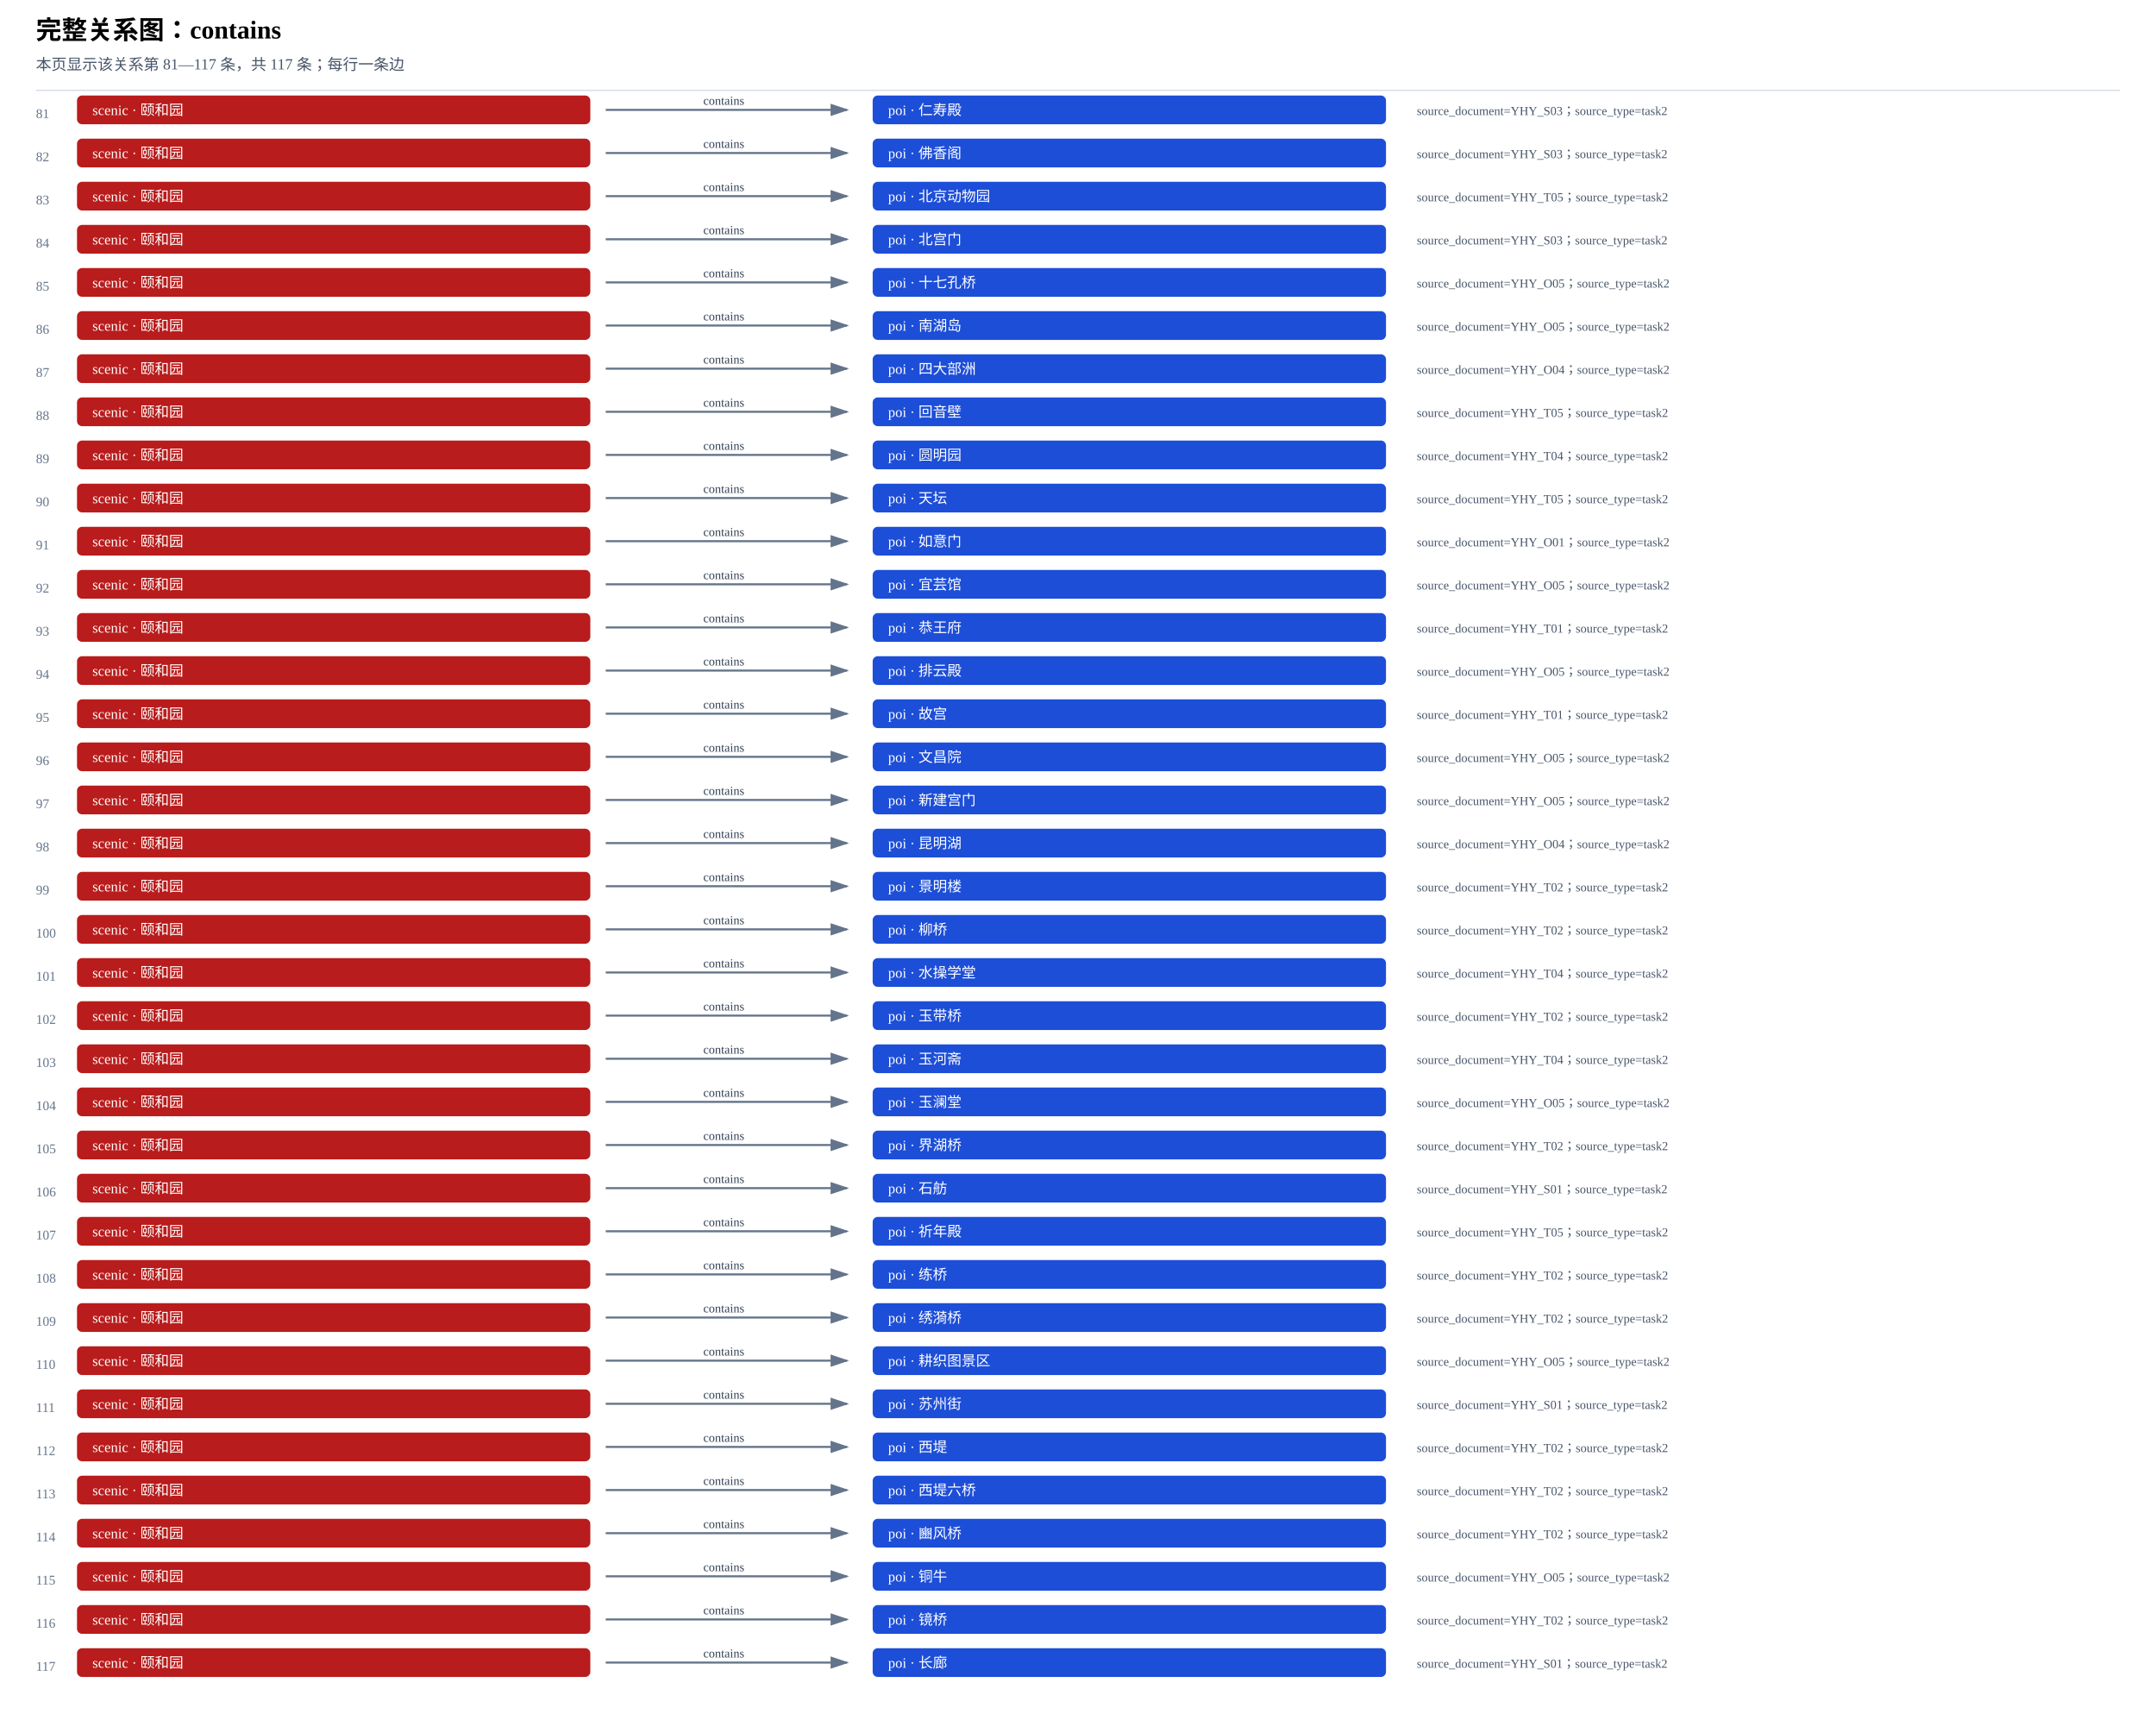
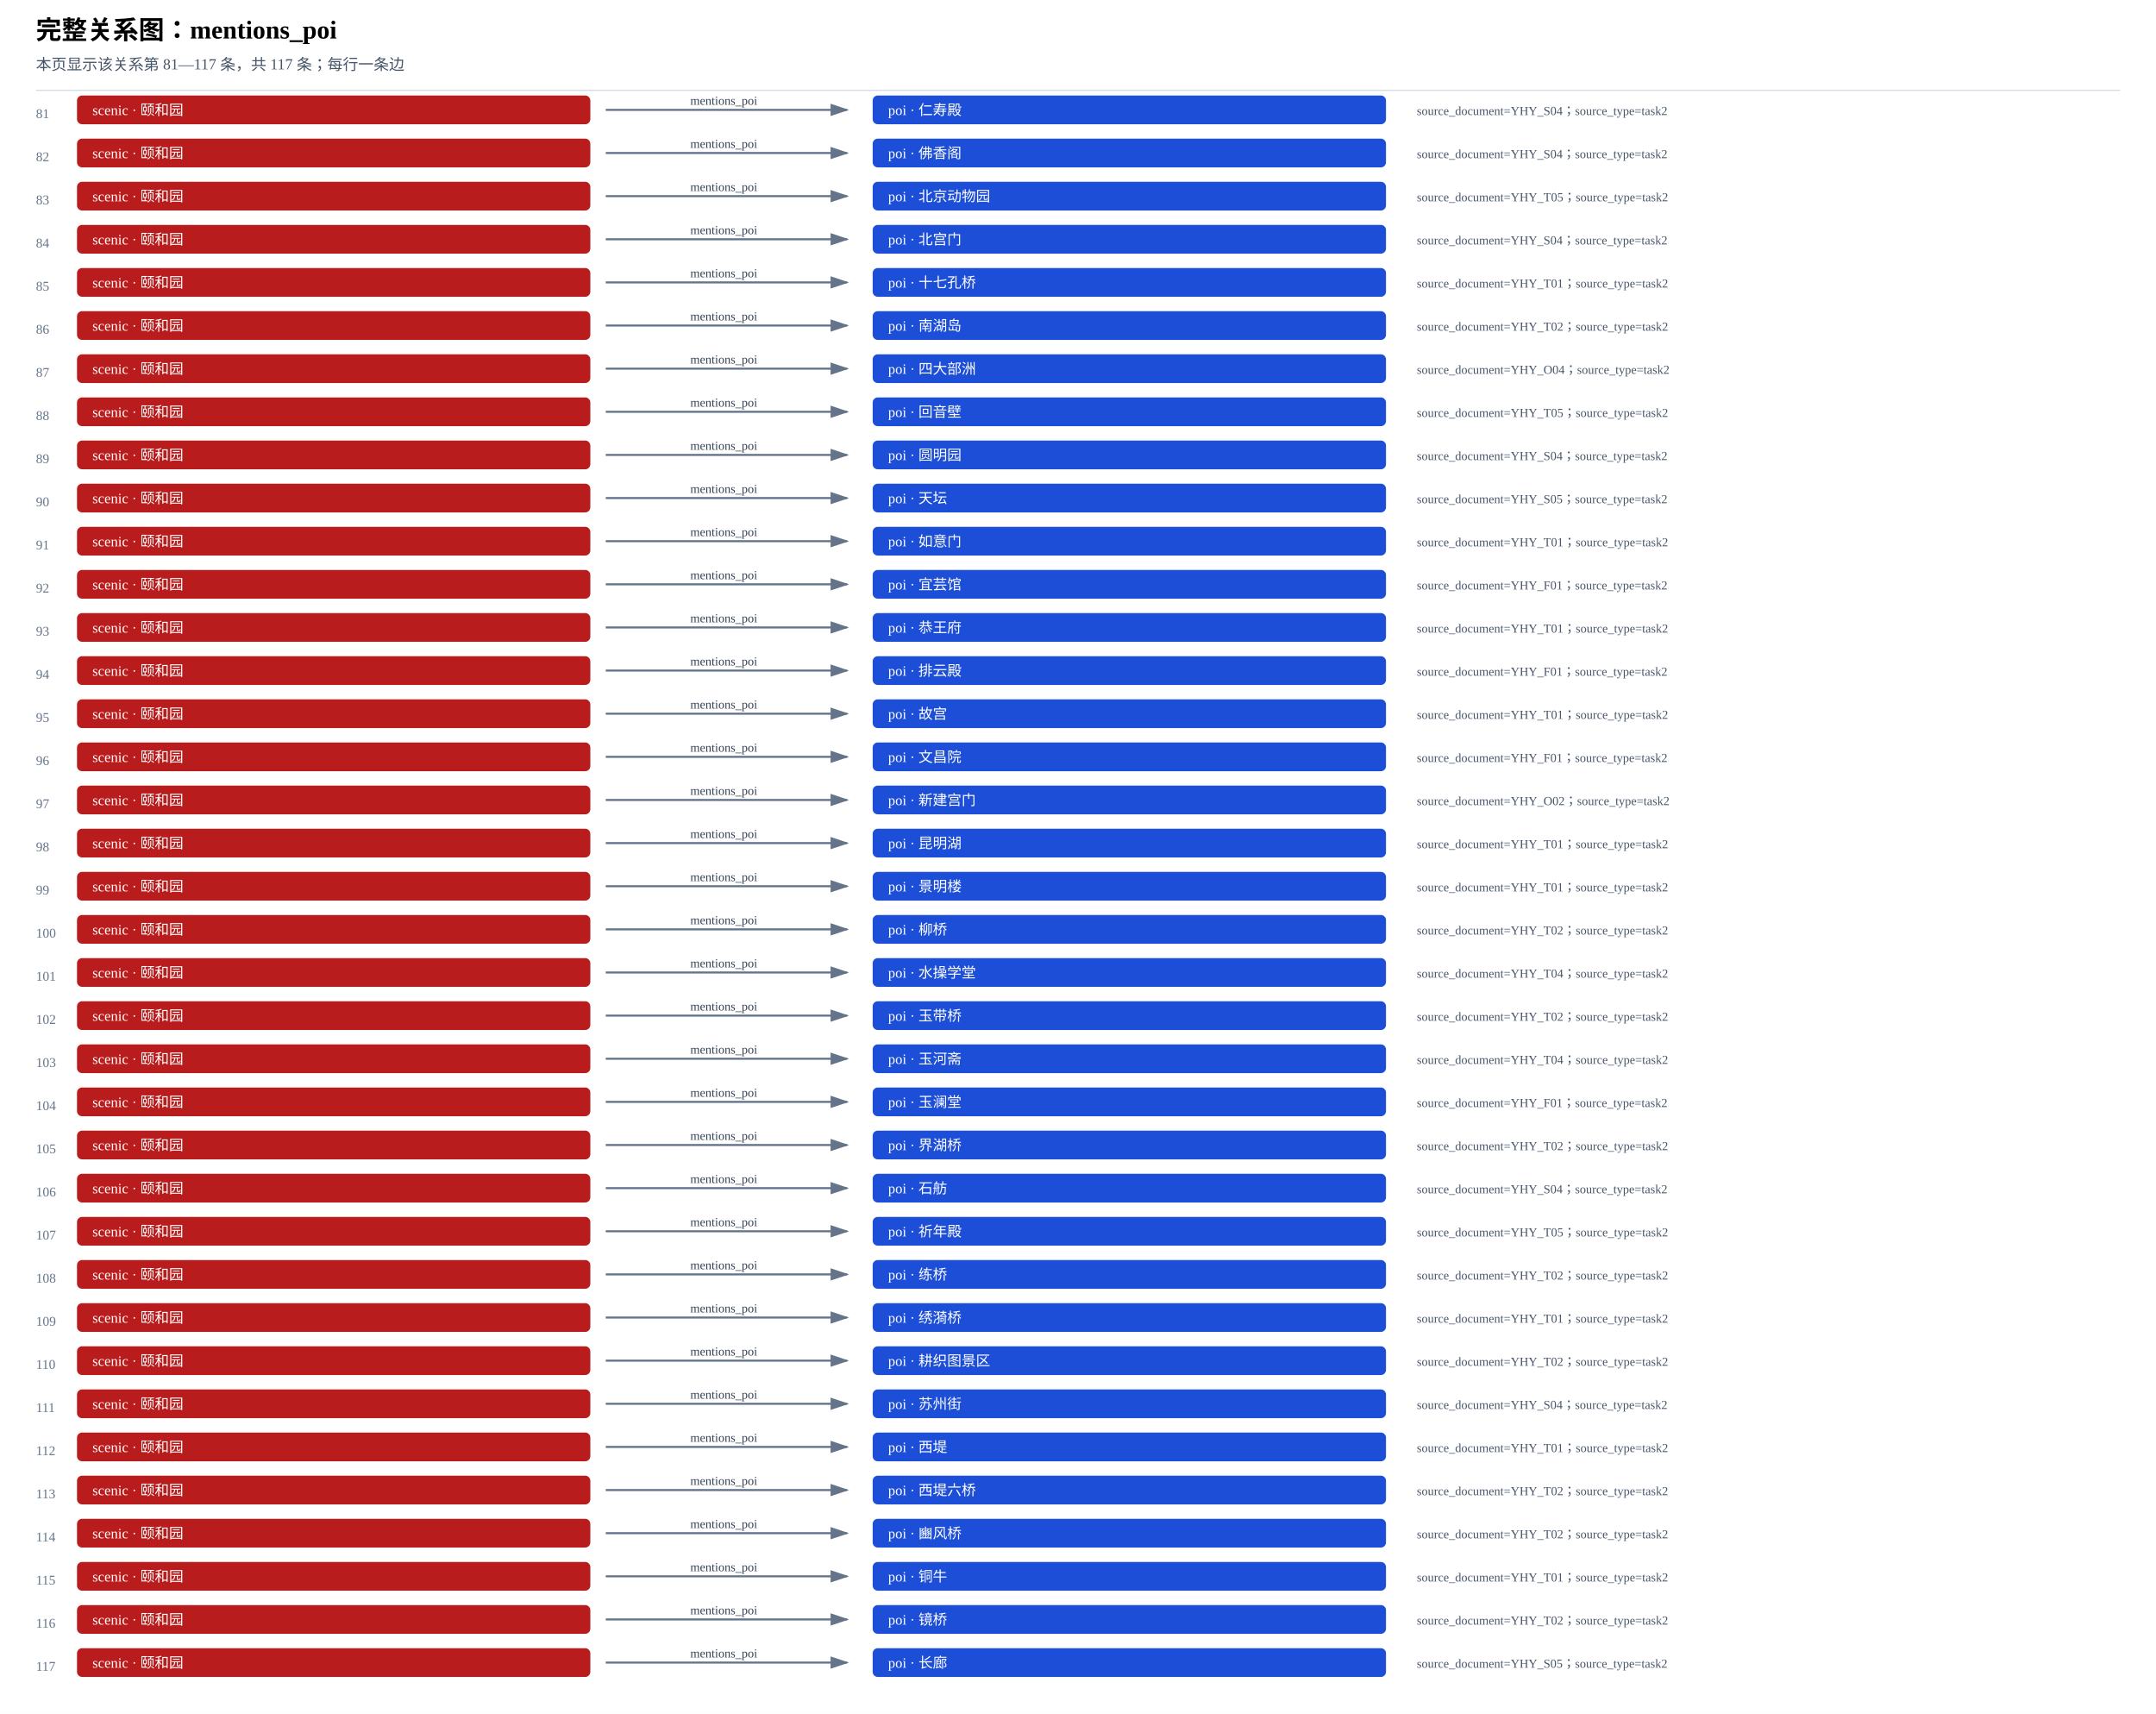
<svg xmlns="http://www.w3.org/2000/svg" width="2100" height="1669" viewBox="0 0 2100 1669">
  <defs>
    <marker id="edge-arrow" markerWidth="9" markerHeight="9" refX="8" refY="3" orient="auto">
      <path d="M0,0 L0,6 L9,3 z" fill="#64748b" />
    </marker>
  </defs>
  <rect width="100%" height="100%" fill="#ffffff" />
-   <text x="35" y="38" font-size="25" font-weight="bold">完整关系图：contains</text>
+   <text x="35" y="38" font-size="25" font-weight="bold">完整关系图：mentions_poi</text>
  <text x="35" y="68" font-size="15" fill="#475569">本页显示该关系第 81—117 条，共 117 条；每行一条边</text>
  <line x1="35" y1="88" x2="2065" y2="88" stroke="#cbd5e1" />
  <text x="35" y="115" font-size="13" fill="#64748b">81</text>
  <rect x="75" y="93" width="500" height="28" rx="5" fill="#b91c1c" />
  <text x="90" y="112" font-size="14" fill="white">scenic · 颐和园</text>
  <line x1="590" y1="107" x2="825" y2="107" stroke="#64748b" stroke-width="2" marker-end="url(#edge-arrow)" />
-   <text x="705" y="102" text-anchor="middle" font-size="12" fill="#334155">contains</text>
+   <text x="705" y="102" text-anchor="middle" font-size="12" fill="#334155">mentions_poi</text>
  <rect x="850" y="93" width="500" height="28" rx="5" fill="#1d4ed8" />
  <text x="865" y="112" font-size="14" fill="white">poi · 仁寿殿</text>
-   <text x="1380" y="112" font-size="12" fill="#475569">source_document=YHY_S03；source_type=task2</text>
+   <text x="1380" y="112" font-size="12" fill="#475569">source_document=YHY_S04；source_type=task2</text>
  <text x="35" y="157" font-size="13" fill="#64748b">82</text>
  <rect x="75" y="135" width="500" height="28" rx="5" fill="#b91c1c" />
  <text x="90" y="154" font-size="14" fill="white">scenic · 颐和园</text>
  <line x1="590" y1="149" x2="825" y2="149" stroke="#64748b" stroke-width="2" marker-end="url(#edge-arrow)" />
-   <text x="705" y="144" text-anchor="middle" font-size="12" fill="#334155">contains</text>
+   <text x="705" y="144" text-anchor="middle" font-size="12" fill="#334155">mentions_poi</text>
  <rect x="850" y="135" width="500" height="28" rx="5" fill="#1d4ed8" />
  <text x="865" y="154" font-size="14" fill="white">poi · 佛香阁</text>
-   <text x="1380" y="154" font-size="12" fill="#475569">source_document=YHY_S03；source_type=task2</text>
+   <text x="1380" y="154" font-size="12" fill="#475569">source_document=YHY_S04；source_type=task2</text>
  <text x="35" y="199" font-size="13" fill="#64748b">83</text>
  <rect x="75" y="177" width="500" height="28" rx="5" fill="#b91c1c" />
  <text x="90" y="196" font-size="14" fill="white">scenic · 颐和园</text>
  <line x1="590" y1="191" x2="825" y2="191" stroke="#64748b" stroke-width="2" marker-end="url(#edge-arrow)" />
-   <text x="705" y="186" text-anchor="middle" font-size="12" fill="#334155">contains</text>
+   <text x="705" y="186" text-anchor="middle" font-size="12" fill="#334155">mentions_poi</text>
  <rect x="850" y="177" width="500" height="28" rx="5" fill="#1d4ed8" />
  <text x="865" y="196" font-size="14" fill="white">poi · 北京动物园</text>
  <text x="1380" y="196" font-size="12" fill="#475569">source_document=YHY_T05；source_type=task2</text>
  <text x="35" y="241" font-size="13" fill="#64748b">84</text>
  <rect x="75" y="219" width="500" height="28" rx="5" fill="#b91c1c" />
  <text x="90" y="238" font-size="14" fill="white">scenic · 颐和园</text>
  <line x1="590" y1="233" x2="825" y2="233" stroke="#64748b" stroke-width="2" marker-end="url(#edge-arrow)" />
-   <text x="705" y="228" text-anchor="middle" font-size="12" fill="#334155">contains</text>
+   <text x="705" y="228" text-anchor="middle" font-size="12" fill="#334155">mentions_poi</text>
  <rect x="850" y="219" width="500" height="28" rx="5" fill="#1d4ed8" />
  <text x="865" y="238" font-size="14" fill="white">poi · 北宫门</text>
-   <text x="1380" y="238" font-size="12" fill="#475569">source_document=YHY_S03；source_type=task2</text>
+   <text x="1380" y="238" font-size="12" fill="#475569">source_document=YHY_S04；source_type=task2</text>
  <text x="35" y="283" font-size="13" fill="#64748b">85</text>
  <rect x="75" y="261" width="500" height="28" rx="5" fill="#b91c1c" />
  <text x="90" y="280" font-size="14" fill="white">scenic · 颐和园</text>
  <line x1="590" y1="275" x2="825" y2="275" stroke="#64748b" stroke-width="2" marker-end="url(#edge-arrow)" />
-   <text x="705" y="270" text-anchor="middle" font-size="12" fill="#334155">contains</text>
+   <text x="705" y="270" text-anchor="middle" font-size="12" fill="#334155">mentions_poi</text>
  <rect x="850" y="261" width="500" height="28" rx="5" fill="#1d4ed8" />
  <text x="865" y="280" font-size="14" fill="white">poi · 十七孔桥</text>
-   <text x="1380" y="280" font-size="12" fill="#475569">source_document=YHY_O05；source_type=task2</text>
+   <text x="1380" y="280" font-size="12" fill="#475569">source_document=YHY_T01；source_type=task2</text>
  <text x="35" y="325" font-size="13" fill="#64748b">86</text>
  <rect x="75" y="303" width="500" height="28" rx="5" fill="#b91c1c" />
  <text x="90" y="322" font-size="14" fill="white">scenic · 颐和园</text>
  <line x1="590" y1="317" x2="825" y2="317" stroke="#64748b" stroke-width="2" marker-end="url(#edge-arrow)" />
-   <text x="705" y="312" text-anchor="middle" font-size="12" fill="#334155">contains</text>
+   <text x="705" y="312" text-anchor="middle" font-size="12" fill="#334155">mentions_poi</text>
  <rect x="850" y="303" width="500" height="28" rx="5" fill="#1d4ed8" />
  <text x="865" y="322" font-size="14" fill="white">poi · 南湖岛</text>
-   <text x="1380" y="322" font-size="12" fill="#475569">source_document=YHY_O05；source_type=task2</text>
+   <text x="1380" y="322" font-size="12" fill="#475569">source_document=YHY_T02；source_type=task2</text>
  <text x="35" y="367" font-size="13" fill="#64748b">87</text>
  <rect x="75" y="345" width="500" height="28" rx="5" fill="#b91c1c" />
  <text x="90" y="364" font-size="14" fill="white">scenic · 颐和园</text>
  <line x1="590" y1="359" x2="825" y2="359" stroke="#64748b" stroke-width="2" marker-end="url(#edge-arrow)" />
-   <text x="705" y="354" text-anchor="middle" font-size="12" fill="#334155">contains</text>
+   <text x="705" y="354" text-anchor="middle" font-size="12" fill="#334155">mentions_poi</text>
  <rect x="850" y="345" width="500" height="28" rx="5" fill="#1d4ed8" />
  <text x="865" y="364" font-size="14" fill="white">poi · 四大部洲</text>
  <text x="1380" y="364" font-size="12" fill="#475569">source_document=YHY_O04；source_type=task2</text>
  <text x="35" y="409" font-size="13" fill="#64748b">88</text>
  <rect x="75" y="387" width="500" height="28" rx="5" fill="#b91c1c" />
  <text x="90" y="406" font-size="14" fill="white">scenic · 颐和园</text>
  <line x1="590" y1="401" x2="825" y2="401" stroke="#64748b" stroke-width="2" marker-end="url(#edge-arrow)" />
-   <text x="705" y="396" text-anchor="middle" font-size="12" fill="#334155">contains</text>
+   <text x="705" y="396" text-anchor="middle" font-size="12" fill="#334155">mentions_poi</text>
  <rect x="850" y="387" width="500" height="28" rx="5" fill="#1d4ed8" />
  <text x="865" y="406" font-size="14" fill="white">poi · 回音壁</text>
  <text x="1380" y="406" font-size="12" fill="#475569">source_document=YHY_T05；source_type=task2</text>
  <text x="35" y="451" font-size="13" fill="#64748b">89</text>
  <rect x="75" y="429" width="500" height="28" rx="5" fill="#b91c1c" />
  <text x="90" y="448" font-size="14" fill="white">scenic · 颐和园</text>
  <line x1="590" y1="443" x2="825" y2="443" stroke="#64748b" stroke-width="2" marker-end="url(#edge-arrow)" />
-   <text x="705" y="438" text-anchor="middle" font-size="12" fill="#334155">contains</text>
+   <text x="705" y="438" text-anchor="middle" font-size="12" fill="#334155">mentions_poi</text>
  <rect x="850" y="429" width="500" height="28" rx="5" fill="#1d4ed8" />
  <text x="865" y="448" font-size="14" fill="white">poi · 圆明园</text>
-   <text x="1380" y="448" font-size="12" fill="#475569">source_document=YHY_T04；source_type=task2</text>
+   <text x="1380" y="448" font-size="12" fill="#475569">source_document=YHY_S04；source_type=task2</text>
  <text x="35" y="493" font-size="13" fill="#64748b">90</text>
  <rect x="75" y="471" width="500" height="28" rx="5" fill="#b91c1c" />
  <text x="90" y="490" font-size="14" fill="white">scenic · 颐和园</text>
  <line x1="590" y1="485" x2="825" y2="485" stroke="#64748b" stroke-width="2" marker-end="url(#edge-arrow)" />
-   <text x="705" y="480" text-anchor="middle" font-size="12" fill="#334155">contains</text>
+   <text x="705" y="480" text-anchor="middle" font-size="12" fill="#334155">mentions_poi</text>
  <rect x="850" y="471" width="500" height="28" rx="5" fill="#1d4ed8" />
  <text x="865" y="490" font-size="14" fill="white">poi · 天坛</text>
-   <text x="1380" y="490" font-size="12" fill="#475569">source_document=YHY_T05；source_type=task2</text>
+   <text x="1380" y="490" font-size="12" fill="#475569">source_document=YHY_S05；source_type=task2</text>
  <text x="35" y="535" font-size="13" fill="#64748b">91</text>
  <rect x="75" y="513" width="500" height="28" rx="5" fill="#b91c1c" />
  <text x="90" y="532" font-size="14" fill="white">scenic · 颐和园</text>
  <line x1="590" y1="527" x2="825" y2="527" stroke="#64748b" stroke-width="2" marker-end="url(#edge-arrow)" />
-   <text x="705" y="522" text-anchor="middle" font-size="12" fill="#334155">contains</text>
+   <text x="705" y="522" text-anchor="middle" font-size="12" fill="#334155">mentions_poi</text>
  <rect x="850" y="513" width="500" height="28" rx="5" fill="#1d4ed8" />
  <text x="865" y="532" font-size="14" fill="white">poi · 如意门</text>
-   <text x="1380" y="532" font-size="12" fill="#475569">source_document=YHY_O01；source_type=task2</text>
+   <text x="1380" y="532" font-size="12" fill="#475569">source_document=YHY_T01；source_type=task2</text>
  <text x="35" y="577" font-size="13" fill="#64748b">92</text>
  <rect x="75" y="555" width="500" height="28" rx="5" fill="#b91c1c" />
  <text x="90" y="574" font-size="14" fill="white">scenic · 颐和园</text>
  <line x1="590" y1="569" x2="825" y2="569" stroke="#64748b" stroke-width="2" marker-end="url(#edge-arrow)" />
-   <text x="705" y="564" text-anchor="middle" font-size="12" fill="#334155">contains</text>
+   <text x="705" y="564" text-anchor="middle" font-size="12" fill="#334155">mentions_poi</text>
  <rect x="850" y="555" width="500" height="28" rx="5" fill="#1d4ed8" />
  <text x="865" y="574" font-size="14" fill="white">poi · 宜芸馆</text>
-   <text x="1380" y="574" font-size="12" fill="#475569">source_document=YHY_O05；source_type=task2</text>
+   <text x="1380" y="574" font-size="12" fill="#475569">source_document=YHY_F01；source_type=task2</text>
  <text x="35" y="619" font-size="13" fill="#64748b">93</text>
  <rect x="75" y="597" width="500" height="28" rx="5" fill="#b91c1c" />
  <text x="90" y="616" font-size="14" fill="white">scenic · 颐和园</text>
  <line x1="590" y1="611" x2="825" y2="611" stroke="#64748b" stroke-width="2" marker-end="url(#edge-arrow)" />
-   <text x="705" y="606" text-anchor="middle" font-size="12" fill="#334155">contains</text>
+   <text x="705" y="606" text-anchor="middle" font-size="12" fill="#334155">mentions_poi</text>
  <rect x="850" y="597" width="500" height="28" rx="5" fill="#1d4ed8" />
  <text x="865" y="616" font-size="14" fill="white">poi · 恭王府</text>
  <text x="1380" y="616" font-size="12" fill="#475569">source_document=YHY_T01；source_type=task2</text>
  <text x="35" y="661" font-size="13" fill="#64748b">94</text>
  <rect x="75" y="639" width="500" height="28" rx="5" fill="#b91c1c" />
  <text x="90" y="658" font-size="14" fill="white">scenic · 颐和园</text>
  <line x1="590" y1="653" x2="825" y2="653" stroke="#64748b" stroke-width="2" marker-end="url(#edge-arrow)" />
-   <text x="705" y="648" text-anchor="middle" font-size="12" fill="#334155">contains</text>
+   <text x="705" y="648" text-anchor="middle" font-size="12" fill="#334155">mentions_poi</text>
  <rect x="850" y="639" width="500" height="28" rx="5" fill="#1d4ed8" />
  <text x="865" y="658" font-size="14" fill="white">poi · 排云殿</text>
-   <text x="1380" y="658" font-size="12" fill="#475569">source_document=YHY_O05；source_type=task2</text>
+   <text x="1380" y="658" font-size="12" fill="#475569">source_document=YHY_F01；source_type=task2</text>
  <text x="35" y="703" font-size="13" fill="#64748b">95</text>
  <rect x="75" y="681" width="500" height="28" rx="5" fill="#b91c1c" />
  <text x="90" y="700" font-size="14" fill="white">scenic · 颐和园</text>
  <line x1="590" y1="695" x2="825" y2="695" stroke="#64748b" stroke-width="2" marker-end="url(#edge-arrow)" />
-   <text x="705" y="690" text-anchor="middle" font-size="12" fill="#334155">contains</text>
+   <text x="705" y="690" text-anchor="middle" font-size="12" fill="#334155">mentions_poi</text>
  <rect x="850" y="681" width="500" height="28" rx="5" fill="#1d4ed8" />
  <text x="865" y="700" font-size="14" fill="white">poi · 故宫</text>
  <text x="1380" y="700" font-size="12" fill="#475569">source_document=YHY_T01；source_type=task2</text>
  <text x="35" y="745" font-size="13" fill="#64748b">96</text>
  <rect x="75" y="723" width="500" height="28" rx="5" fill="#b91c1c" />
  <text x="90" y="742" font-size="14" fill="white">scenic · 颐和园</text>
  <line x1="590" y1="737" x2="825" y2="737" stroke="#64748b" stroke-width="2" marker-end="url(#edge-arrow)" />
-   <text x="705" y="732" text-anchor="middle" font-size="12" fill="#334155">contains</text>
+   <text x="705" y="732" text-anchor="middle" font-size="12" fill="#334155">mentions_poi</text>
  <rect x="850" y="723" width="500" height="28" rx="5" fill="#1d4ed8" />
  <text x="865" y="742" font-size="14" fill="white">poi · 文昌院</text>
-   <text x="1380" y="742" font-size="12" fill="#475569">source_document=YHY_O05；source_type=task2</text>
+   <text x="1380" y="742" font-size="12" fill="#475569">source_document=YHY_F01；source_type=task2</text>
  <text x="35" y="787" font-size="13" fill="#64748b">97</text>
  <rect x="75" y="765" width="500" height="28" rx="5" fill="#b91c1c" />
  <text x="90" y="784" font-size="14" fill="white">scenic · 颐和园</text>
  <line x1="590" y1="779" x2="825" y2="779" stroke="#64748b" stroke-width="2" marker-end="url(#edge-arrow)" />
-   <text x="705" y="774" text-anchor="middle" font-size="12" fill="#334155">contains</text>
+   <text x="705" y="774" text-anchor="middle" font-size="12" fill="#334155">mentions_poi</text>
  <rect x="850" y="765" width="500" height="28" rx="5" fill="#1d4ed8" />
  <text x="865" y="784" font-size="14" fill="white">poi · 新建宫门</text>
-   <text x="1380" y="784" font-size="12" fill="#475569">source_document=YHY_O05；source_type=task2</text>
+   <text x="1380" y="784" font-size="12" fill="#475569">source_document=YHY_O02；source_type=task2</text>
  <text x="35" y="829" font-size="13" fill="#64748b">98</text>
  <rect x="75" y="807" width="500" height="28" rx="5" fill="#b91c1c" />
  <text x="90" y="826" font-size="14" fill="white">scenic · 颐和园</text>
  <line x1="590" y1="821" x2="825" y2="821" stroke="#64748b" stroke-width="2" marker-end="url(#edge-arrow)" />
-   <text x="705" y="816" text-anchor="middle" font-size="12" fill="#334155">contains</text>
+   <text x="705" y="816" text-anchor="middle" font-size="12" fill="#334155">mentions_poi</text>
  <rect x="850" y="807" width="500" height="28" rx="5" fill="#1d4ed8" />
  <text x="865" y="826" font-size="14" fill="white">poi · 昆明湖</text>
-   <text x="1380" y="826" font-size="12" fill="#475569">source_document=YHY_O04；source_type=task2</text>
+   <text x="1380" y="826" font-size="12" fill="#475569">source_document=YHY_T01；source_type=task2</text>
  <text x="35" y="871" font-size="13" fill="#64748b">99</text>
  <rect x="75" y="849" width="500" height="28" rx="5" fill="#b91c1c" />
  <text x="90" y="868" font-size="14" fill="white">scenic · 颐和园</text>
  <line x1="590" y1="863" x2="825" y2="863" stroke="#64748b" stroke-width="2" marker-end="url(#edge-arrow)" />
-   <text x="705" y="858" text-anchor="middle" font-size="12" fill="#334155">contains</text>
+   <text x="705" y="858" text-anchor="middle" font-size="12" fill="#334155">mentions_poi</text>
  <rect x="850" y="849" width="500" height="28" rx="5" fill="#1d4ed8" />
  <text x="865" y="868" font-size="14" fill="white">poi · 景明楼</text>
-   <text x="1380" y="868" font-size="12" fill="#475569">source_document=YHY_T02；source_type=task2</text>
+   <text x="1380" y="868" font-size="12" fill="#475569">source_document=YHY_T01；source_type=task2</text>
  <text x="35" y="913" font-size="13" fill="#64748b">100</text>
  <rect x="75" y="891" width="500" height="28" rx="5" fill="#b91c1c" />
  <text x="90" y="910" font-size="14" fill="white">scenic · 颐和园</text>
  <line x1="590" y1="905" x2="825" y2="905" stroke="#64748b" stroke-width="2" marker-end="url(#edge-arrow)" />
-   <text x="705" y="900" text-anchor="middle" font-size="12" fill="#334155">contains</text>
+   <text x="705" y="900" text-anchor="middle" font-size="12" fill="#334155">mentions_poi</text>
  <rect x="850" y="891" width="500" height="28" rx="5" fill="#1d4ed8" />
  <text x="865" y="910" font-size="14" fill="white">poi · 柳桥</text>
  <text x="1380" y="910" font-size="12" fill="#475569">source_document=YHY_T02；source_type=task2</text>
  <text x="35" y="955" font-size="13" fill="#64748b">101</text>
  <rect x="75" y="933" width="500" height="28" rx="5" fill="#b91c1c" />
  <text x="90" y="952" font-size="14" fill="white">scenic · 颐和园</text>
  <line x1="590" y1="947" x2="825" y2="947" stroke="#64748b" stroke-width="2" marker-end="url(#edge-arrow)" />
-   <text x="705" y="942" text-anchor="middle" font-size="12" fill="#334155">contains</text>
+   <text x="705" y="942" text-anchor="middle" font-size="12" fill="#334155">mentions_poi</text>
  <rect x="850" y="933" width="500" height="28" rx="5" fill="#1d4ed8" />
  <text x="865" y="952" font-size="14" fill="white">poi · 水操学堂</text>
  <text x="1380" y="952" font-size="12" fill="#475569">source_document=YHY_T04；source_type=task2</text>
  <text x="35" y="997" font-size="13" fill="#64748b">102</text>
  <rect x="75" y="975" width="500" height="28" rx="5" fill="#b91c1c" />
  <text x="90" y="994" font-size="14" fill="white">scenic · 颐和园</text>
  <line x1="590" y1="989" x2="825" y2="989" stroke="#64748b" stroke-width="2" marker-end="url(#edge-arrow)" />
-   <text x="705" y="984" text-anchor="middle" font-size="12" fill="#334155">contains</text>
+   <text x="705" y="984" text-anchor="middle" font-size="12" fill="#334155">mentions_poi</text>
  <rect x="850" y="975" width="500" height="28" rx="5" fill="#1d4ed8" />
  <text x="865" y="994" font-size="14" fill="white">poi · 玉带桥</text>
  <text x="1380" y="994" font-size="12" fill="#475569">source_document=YHY_T02；source_type=task2</text>
  <text x="35" y="1039" font-size="13" fill="#64748b">103</text>
  <rect x="75" y="1017" width="500" height="28" rx="5" fill="#b91c1c" />
  <text x="90" y="1036" font-size="14" fill="white">scenic · 颐和园</text>
  <line x1="590" y1="1031" x2="825" y2="1031" stroke="#64748b" stroke-width="2" marker-end="url(#edge-arrow)" />
-   <text x="705" y="1026" text-anchor="middle" font-size="12" fill="#334155">contains</text>
+   <text x="705" y="1026" text-anchor="middle" font-size="12" fill="#334155">mentions_poi</text>
  <rect x="850" y="1017" width="500" height="28" rx="5" fill="#1d4ed8" />
  <text x="865" y="1036" font-size="14" fill="white">poi · 玉河斋</text>
  <text x="1380" y="1036" font-size="12" fill="#475569">source_document=YHY_T04；source_type=task2</text>
  <text x="35" y="1081" font-size="13" fill="#64748b">104</text>
  <rect x="75" y="1059" width="500" height="28" rx="5" fill="#b91c1c" />
  <text x="90" y="1078" font-size="14" fill="white">scenic · 颐和园</text>
  <line x1="590" y1="1073" x2="825" y2="1073" stroke="#64748b" stroke-width="2" marker-end="url(#edge-arrow)" />
-   <text x="705" y="1068" text-anchor="middle" font-size="12" fill="#334155">contains</text>
+   <text x="705" y="1068" text-anchor="middle" font-size="12" fill="#334155">mentions_poi</text>
  <rect x="850" y="1059" width="500" height="28" rx="5" fill="#1d4ed8" />
  <text x="865" y="1078" font-size="14" fill="white">poi · 玉澜堂</text>
-   <text x="1380" y="1078" font-size="12" fill="#475569">source_document=YHY_O05；source_type=task2</text>
+   <text x="1380" y="1078" font-size="12" fill="#475569">source_document=YHY_F01；source_type=task2</text>
  <text x="35" y="1123" font-size="13" fill="#64748b">105</text>
  <rect x="75" y="1101" width="500" height="28" rx="5" fill="#b91c1c" />
  <text x="90" y="1120" font-size="14" fill="white">scenic · 颐和园</text>
  <line x1="590" y1="1115" x2="825" y2="1115" stroke="#64748b" stroke-width="2" marker-end="url(#edge-arrow)" />
-   <text x="705" y="1110" text-anchor="middle" font-size="12" fill="#334155">contains</text>
+   <text x="705" y="1110" text-anchor="middle" font-size="12" fill="#334155">mentions_poi</text>
  <rect x="850" y="1101" width="500" height="28" rx="5" fill="#1d4ed8" />
  <text x="865" y="1120" font-size="14" fill="white">poi · 界湖桥</text>
  <text x="1380" y="1120" font-size="12" fill="#475569">source_document=YHY_T02；source_type=task2</text>
  <text x="35" y="1165" font-size="13" fill="#64748b">106</text>
  <rect x="75" y="1143" width="500" height="28" rx="5" fill="#b91c1c" />
  <text x="90" y="1162" font-size="14" fill="white">scenic · 颐和园</text>
  <line x1="590" y1="1157" x2="825" y2="1157" stroke="#64748b" stroke-width="2" marker-end="url(#edge-arrow)" />
-   <text x="705" y="1152" text-anchor="middle" font-size="12" fill="#334155">contains</text>
+   <text x="705" y="1152" text-anchor="middle" font-size="12" fill="#334155">mentions_poi</text>
  <rect x="850" y="1143" width="500" height="28" rx="5" fill="#1d4ed8" />
  <text x="865" y="1162" font-size="14" fill="white">poi · 石舫</text>
-   <text x="1380" y="1162" font-size="12" fill="#475569">source_document=YHY_S01；source_type=task2</text>
+   <text x="1380" y="1162" font-size="12" fill="#475569">source_document=YHY_S04；source_type=task2</text>
  <text x="35" y="1207" font-size="13" fill="#64748b">107</text>
  <rect x="75" y="1185" width="500" height="28" rx="5" fill="#b91c1c" />
  <text x="90" y="1204" font-size="14" fill="white">scenic · 颐和园</text>
  <line x1="590" y1="1199" x2="825" y2="1199" stroke="#64748b" stroke-width="2" marker-end="url(#edge-arrow)" />
-   <text x="705" y="1194" text-anchor="middle" font-size="12" fill="#334155">contains</text>
+   <text x="705" y="1194" text-anchor="middle" font-size="12" fill="#334155">mentions_poi</text>
  <rect x="850" y="1185" width="500" height="28" rx="5" fill="#1d4ed8" />
  <text x="865" y="1204" font-size="14" fill="white">poi · 祈年殿</text>
  <text x="1380" y="1204" font-size="12" fill="#475569">source_document=YHY_T05；source_type=task2</text>
  <text x="35" y="1249" font-size="13" fill="#64748b">108</text>
  <rect x="75" y="1227" width="500" height="28" rx="5" fill="#b91c1c" />
  <text x="90" y="1246" font-size="14" fill="white">scenic · 颐和园</text>
  <line x1="590" y1="1241" x2="825" y2="1241" stroke="#64748b" stroke-width="2" marker-end="url(#edge-arrow)" />
-   <text x="705" y="1236" text-anchor="middle" font-size="12" fill="#334155">contains</text>
+   <text x="705" y="1236" text-anchor="middle" font-size="12" fill="#334155">mentions_poi</text>
  <rect x="850" y="1227" width="500" height="28" rx="5" fill="#1d4ed8" />
  <text x="865" y="1246" font-size="14" fill="white">poi · 练桥</text>
  <text x="1380" y="1246" font-size="12" fill="#475569">source_document=YHY_T02；source_type=task2</text>
  <text x="35" y="1291" font-size="13" fill="#64748b">109</text>
  <rect x="75" y="1269" width="500" height="28" rx="5" fill="#b91c1c" />
  <text x="90" y="1288" font-size="14" fill="white">scenic · 颐和园</text>
  <line x1="590" y1="1283" x2="825" y2="1283" stroke="#64748b" stroke-width="2" marker-end="url(#edge-arrow)" />
-   <text x="705" y="1278" text-anchor="middle" font-size="12" fill="#334155">contains</text>
+   <text x="705" y="1278" text-anchor="middle" font-size="12" fill="#334155">mentions_poi</text>
  <rect x="850" y="1269" width="500" height="28" rx="5" fill="#1d4ed8" />
  <text x="865" y="1288" font-size="14" fill="white">poi · 绣漪桥</text>
-   <text x="1380" y="1288" font-size="12" fill="#475569">source_document=YHY_T02；source_type=task2</text>
+   <text x="1380" y="1288" font-size="12" fill="#475569">source_document=YHY_T01；source_type=task2</text>
  <text x="35" y="1333" font-size="13" fill="#64748b">110</text>
  <rect x="75" y="1311" width="500" height="28" rx="5" fill="#b91c1c" />
  <text x="90" y="1330" font-size="14" fill="white">scenic · 颐和园</text>
  <line x1="590" y1="1325" x2="825" y2="1325" stroke="#64748b" stroke-width="2" marker-end="url(#edge-arrow)" />
-   <text x="705" y="1320" text-anchor="middle" font-size="12" fill="#334155">contains</text>
+   <text x="705" y="1320" text-anchor="middle" font-size="12" fill="#334155">mentions_poi</text>
  <rect x="850" y="1311" width="500" height="28" rx="5" fill="#1d4ed8" />
  <text x="865" y="1330" font-size="14" fill="white">poi · 耕织图景区</text>
-   <text x="1380" y="1330" font-size="12" fill="#475569">source_document=YHY_O05；source_type=task2</text>
+   <text x="1380" y="1330" font-size="12" fill="#475569">source_document=YHY_T02；source_type=task2</text>
  <text x="35" y="1375" font-size="13" fill="#64748b">111</text>
  <rect x="75" y="1353" width="500" height="28" rx="5" fill="#b91c1c" />
  <text x="90" y="1372" font-size="14" fill="white">scenic · 颐和园</text>
  <line x1="590" y1="1367" x2="825" y2="1367" stroke="#64748b" stroke-width="2" marker-end="url(#edge-arrow)" />
-   <text x="705" y="1362" text-anchor="middle" font-size="12" fill="#334155">contains</text>
+   <text x="705" y="1362" text-anchor="middle" font-size="12" fill="#334155">mentions_poi</text>
  <rect x="850" y="1353" width="500" height="28" rx="5" fill="#1d4ed8" />
  <text x="865" y="1372" font-size="14" fill="white">poi · 苏州街</text>
-   <text x="1380" y="1372" font-size="12" fill="#475569">source_document=YHY_S01；source_type=task2</text>
+   <text x="1380" y="1372" font-size="12" fill="#475569">source_document=YHY_S04；source_type=task2</text>
  <text x="35" y="1417" font-size="13" fill="#64748b">112</text>
  <rect x="75" y="1395" width="500" height="28" rx="5" fill="#b91c1c" />
  <text x="90" y="1414" font-size="14" fill="white">scenic · 颐和园</text>
  <line x1="590" y1="1409" x2="825" y2="1409" stroke="#64748b" stroke-width="2" marker-end="url(#edge-arrow)" />
-   <text x="705" y="1404" text-anchor="middle" font-size="12" fill="#334155">contains</text>
+   <text x="705" y="1404" text-anchor="middle" font-size="12" fill="#334155">mentions_poi</text>
  <rect x="850" y="1395" width="500" height="28" rx="5" fill="#1d4ed8" />
  <text x="865" y="1414" font-size="14" fill="white">poi · 西堤</text>
-   <text x="1380" y="1414" font-size="12" fill="#475569">source_document=YHY_T02；source_type=task2</text>
+   <text x="1380" y="1414" font-size="12" fill="#475569">source_document=YHY_T01；source_type=task2</text>
  <text x="35" y="1459" font-size="13" fill="#64748b">113</text>
  <rect x="75" y="1437" width="500" height="28" rx="5" fill="#b91c1c" />
  <text x="90" y="1456" font-size="14" fill="white">scenic · 颐和园</text>
  <line x1="590" y1="1451" x2="825" y2="1451" stroke="#64748b" stroke-width="2" marker-end="url(#edge-arrow)" />
-   <text x="705" y="1446" text-anchor="middle" font-size="12" fill="#334155">contains</text>
+   <text x="705" y="1446" text-anchor="middle" font-size="12" fill="#334155">mentions_poi</text>
  <rect x="850" y="1437" width="500" height="28" rx="5" fill="#1d4ed8" />
  <text x="865" y="1456" font-size="14" fill="white">poi · 西堤六桥</text>
  <text x="1380" y="1456" font-size="12" fill="#475569">source_document=YHY_T02；source_type=task2</text>
  <text x="35" y="1501" font-size="13" fill="#64748b">114</text>
  <rect x="75" y="1479" width="500" height="28" rx="5" fill="#b91c1c" />
  <text x="90" y="1498" font-size="14" fill="white">scenic · 颐和园</text>
  <line x1="590" y1="1493" x2="825" y2="1493" stroke="#64748b" stroke-width="2" marker-end="url(#edge-arrow)" />
-   <text x="705" y="1488" text-anchor="middle" font-size="12" fill="#334155">contains</text>
+   <text x="705" y="1488" text-anchor="middle" font-size="12" fill="#334155">mentions_poi</text>
  <rect x="850" y="1479" width="500" height="28" rx="5" fill="#1d4ed8" />
  <text x="865" y="1498" font-size="14" fill="white">poi · 豳风桥</text>
  <text x="1380" y="1498" font-size="12" fill="#475569">source_document=YHY_T02；source_type=task2</text>
  <text x="35" y="1543" font-size="13" fill="#64748b">115</text>
  <rect x="75" y="1521" width="500" height="28" rx="5" fill="#b91c1c" />
  <text x="90" y="1540" font-size="14" fill="white">scenic · 颐和园</text>
  <line x1="590" y1="1535" x2="825" y2="1535" stroke="#64748b" stroke-width="2" marker-end="url(#edge-arrow)" />
-   <text x="705" y="1530" text-anchor="middle" font-size="12" fill="#334155">contains</text>
+   <text x="705" y="1530" text-anchor="middle" font-size="12" fill="#334155">mentions_poi</text>
  <rect x="850" y="1521" width="500" height="28" rx="5" fill="#1d4ed8" />
  <text x="865" y="1540" font-size="14" fill="white">poi · 铜牛</text>
-   <text x="1380" y="1540" font-size="12" fill="#475569">source_document=YHY_O05；source_type=task2</text>
+   <text x="1380" y="1540" font-size="12" fill="#475569">source_document=YHY_T01；source_type=task2</text>
  <text x="35" y="1585" font-size="13" fill="#64748b">116</text>
  <rect x="75" y="1563" width="500" height="28" rx="5" fill="#b91c1c" />
  <text x="90" y="1582" font-size="14" fill="white">scenic · 颐和园</text>
  <line x1="590" y1="1577" x2="825" y2="1577" stroke="#64748b" stroke-width="2" marker-end="url(#edge-arrow)" />
-   <text x="705" y="1572" text-anchor="middle" font-size="12" fill="#334155">contains</text>
+   <text x="705" y="1572" text-anchor="middle" font-size="12" fill="#334155">mentions_poi</text>
  <rect x="850" y="1563" width="500" height="28" rx="5" fill="#1d4ed8" />
  <text x="865" y="1582" font-size="14" fill="white">poi · 镜桥</text>
  <text x="1380" y="1582" font-size="12" fill="#475569">source_document=YHY_T02；source_type=task2</text>
  <text x="35" y="1627" font-size="13" fill="#64748b">117</text>
  <rect x="75" y="1605" width="500" height="28" rx="5" fill="#b91c1c" />
  <text x="90" y="1624" font-size="14" fill="white">scenic · 颐和园</text>
  <line x1="590" y1="1619" x2="825" y2="1619" stroke="#64748b" stroke-width="2" marker-end="url(#edge-arrow)" />
-   <text x="705" y="1614" text-anchor="middle" font-size="12" fill="#334155">contains</text>
+   <text x="705" y="1614" text-anchor="middle" font-size="12" fill="#334155">mentions_poi</text>
  <rect x="850" y="1605" width="500" height="28" rx="5" fill="#1d4ed8" />
  <text x="865" y="1624" font-size="14" fill="white">poi · 长廊</text>
-   <text x="1380" y="1624" font-size="12" fill="#475569">source_document=YHY_S01；source_type=task2</text>
+   <text x="1380" y="1624" font-size="12" fill="#475569">source_document=YHY_S05；source_type=task2</text>
</svg>
